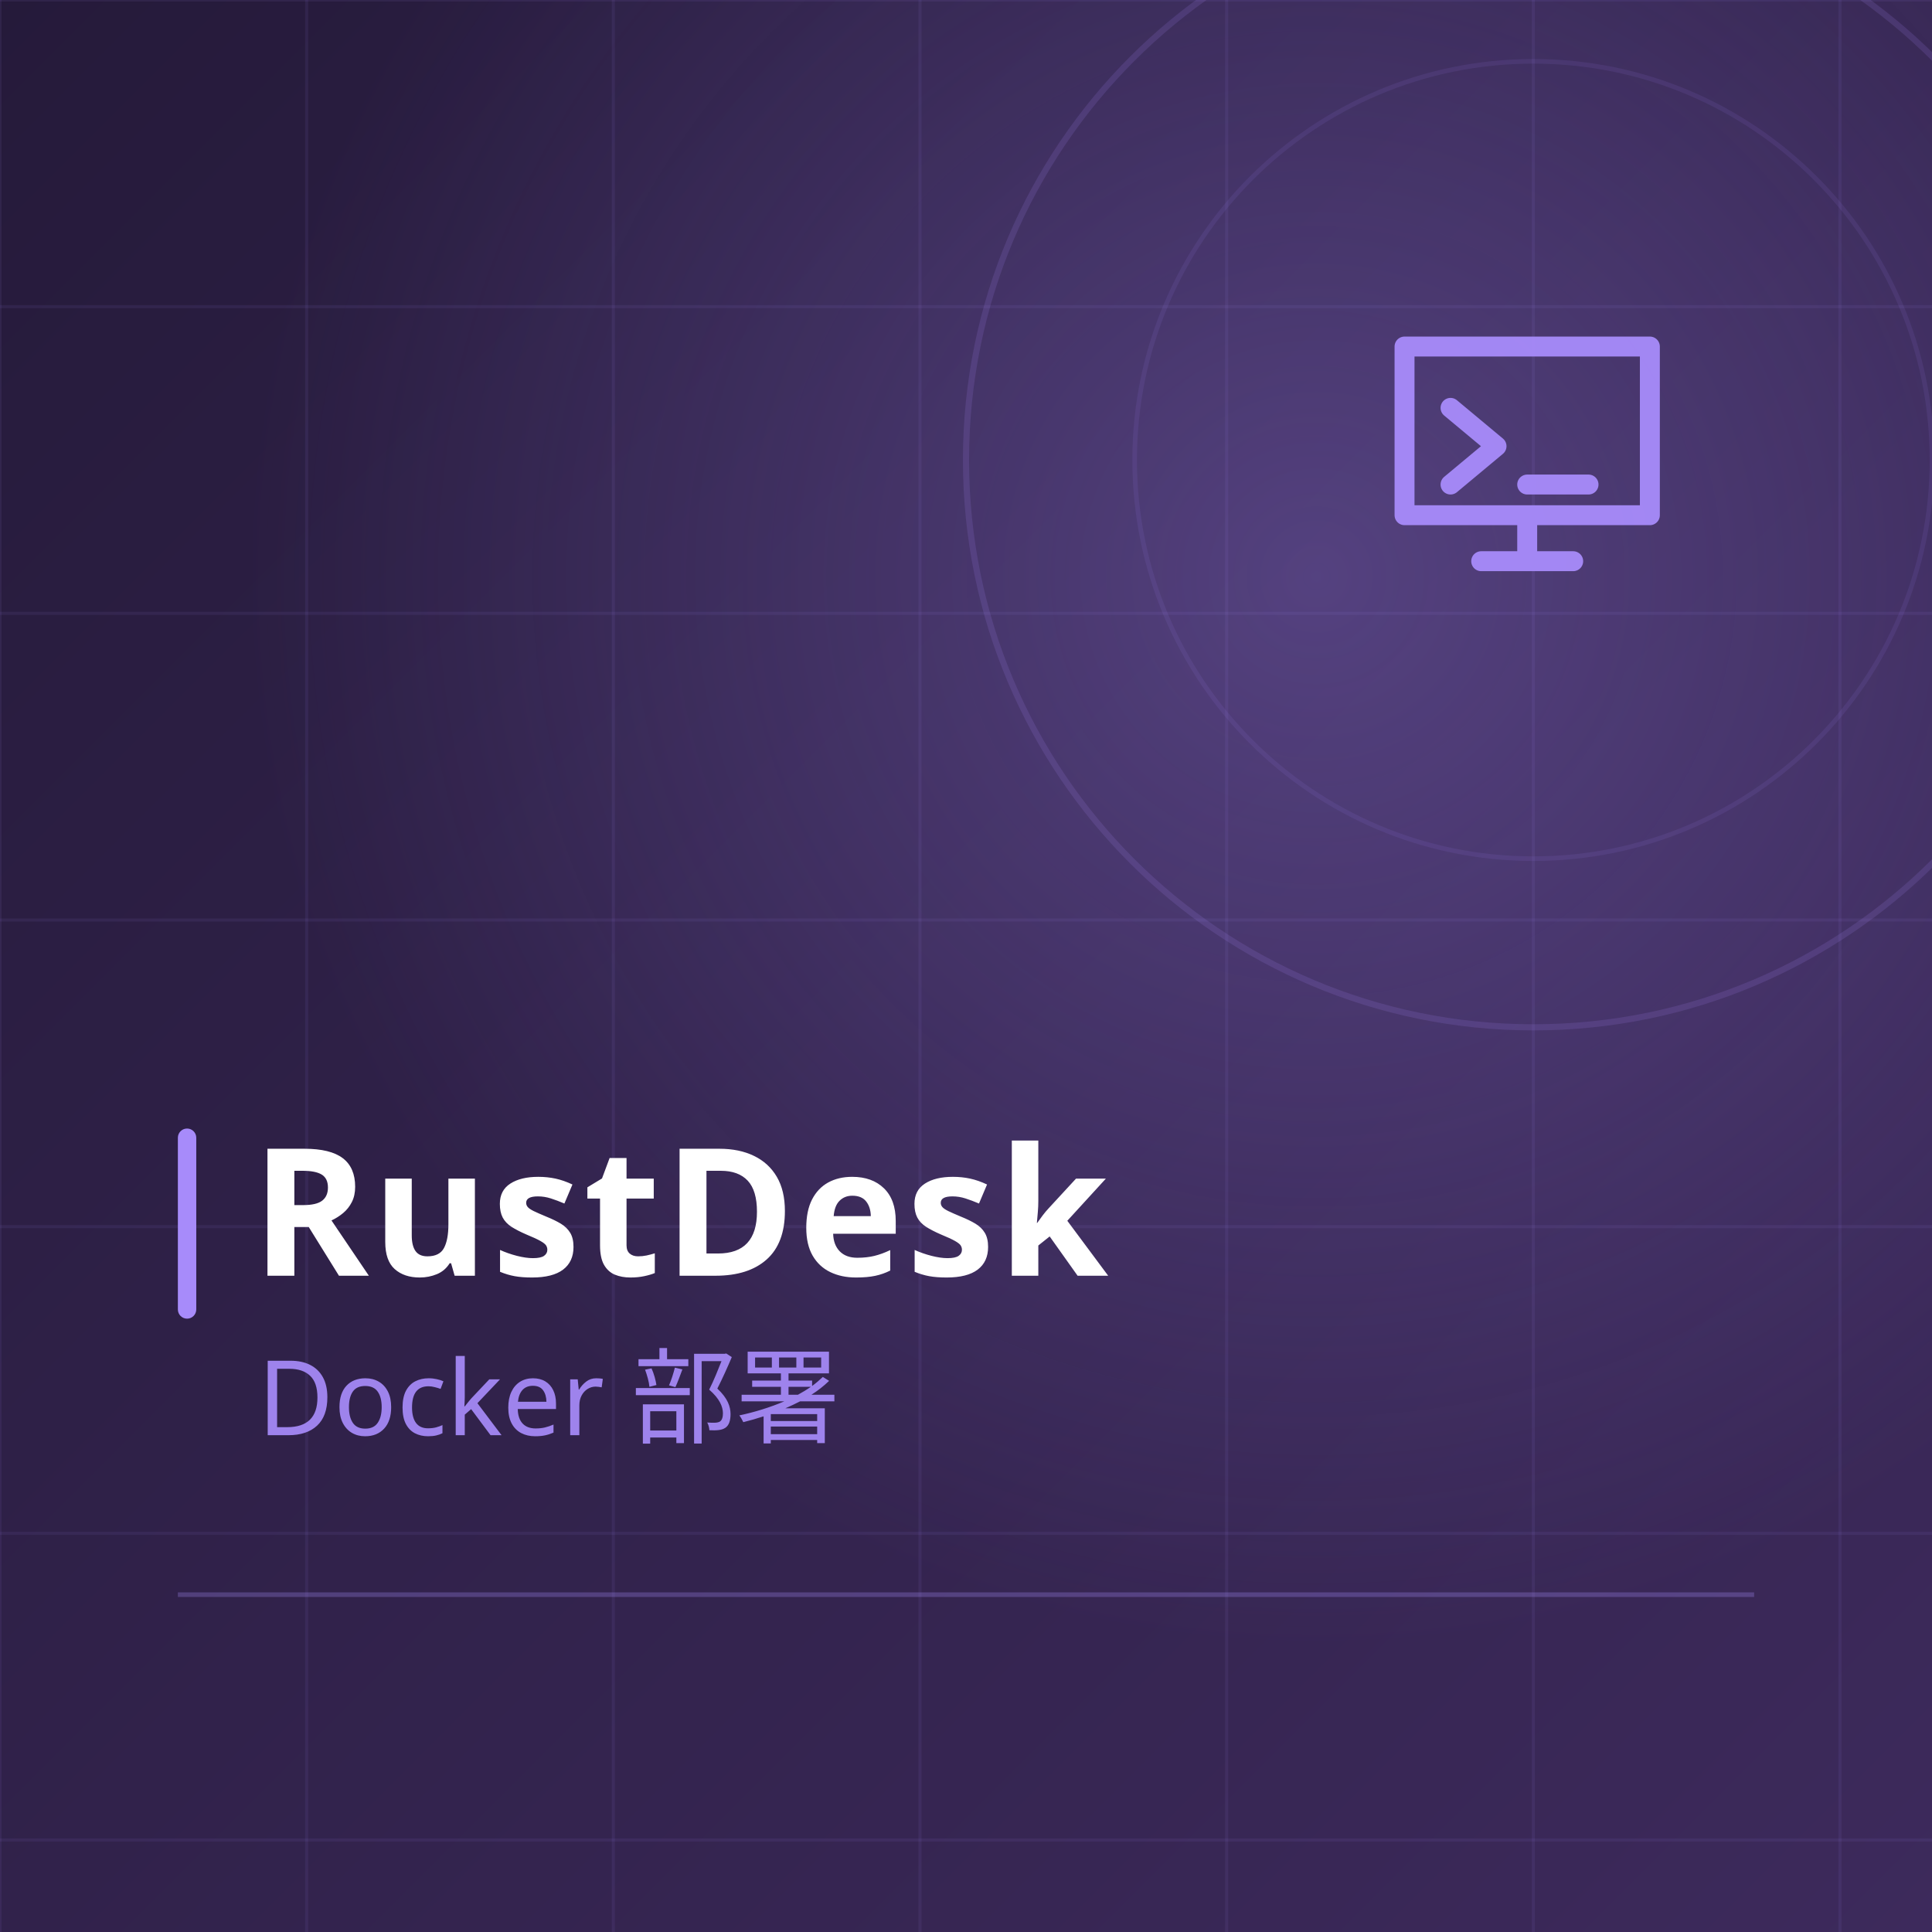
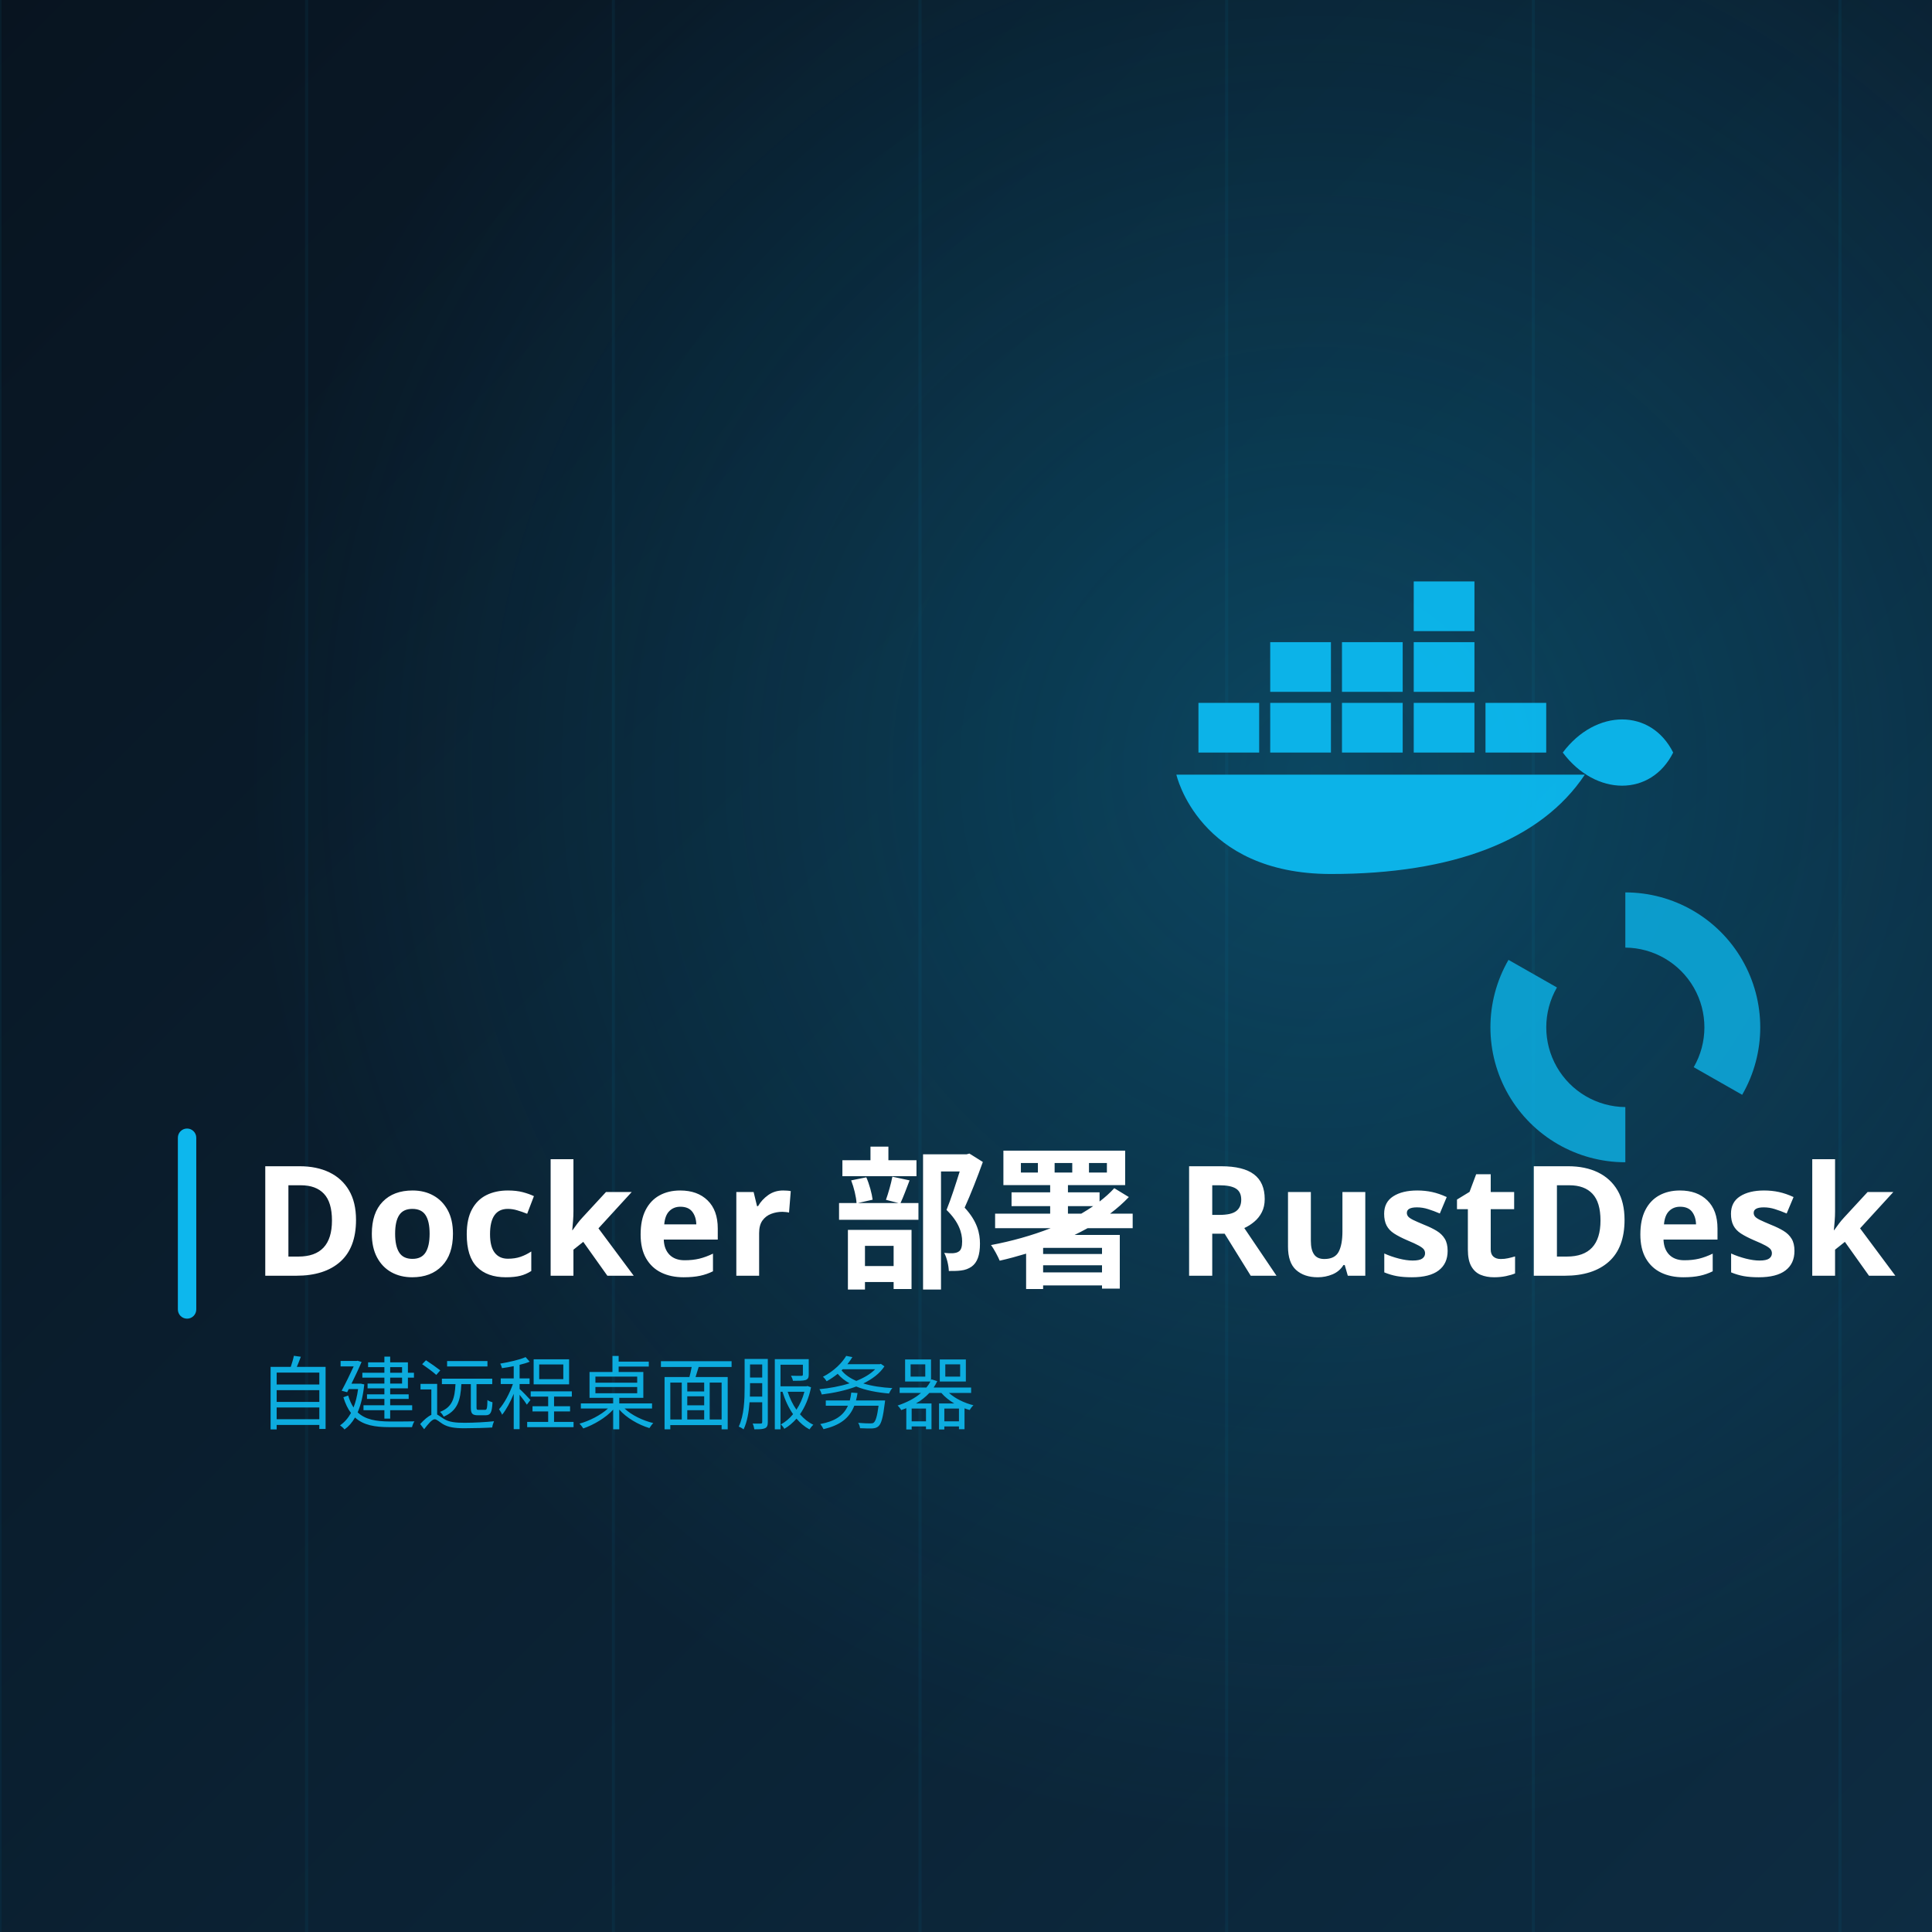
<svg xmlns="http://www.w3.org/2000/svg" width="630" height="630" viewBox="0 0 630 630" font-family="Microsoft YaHei, PingFang SC, sans-serif">
  <defs>
    <linearGradient id="bg" x1="0" y1="0" x2="1" y2="1">
-       <stop offset="0%" stop-color="#251a3a" />
-       <stop offset="100%" stop-color="#3d2a5c" />
+       <stop offset="0%" stop-color="#081420" />
+       <stop offset="100%" stop-color="#0d2c42" />
    </linearGradient>
-     <radialGradient id="glow" cx="68%" cy="30%" r="55%">
-       <stop offset="0%" stop-color="#a78bfa" stop-opacity="0.30" />
-       <stop offset="100%" stop-color="#a78bfa" stop-opacity="0" />
+     <radialGradient id="glow" cx="68%" cy="40%" r="55%">
+       <stop offset="0%" stop-color="#0db7ed" stop-opacity="0.25" />
+       <stop offset="100%" stop-color="#0db7ed" stop-opacity="0" />
    </radialGradient>
  </defs>
  <rect width="630" height="630" fill="url(#bg)" />
  <rect width="630" height="630" fill="url(#glow)" />
-   <g stroke="#a78bfa" stroke-opacity="0.08" stroke-width="1">
+   <g stroke="#0db7ed" stroke-opacity="0.055" stroke-width="1">
    <line x1="0" y1="0" x2="0" y2="630" />
    <line x1="100" y1="0" x2="100" y2="630" />
    <line x1="200" y1="0" x2="200" y2="630" />
    <line x1="300" y1="0" x2="300" y2="630" />
    <line x1="400" y1="0" x2="400" y2="630" />
    <line x1="500" y1="0" x2="500" y2="630" />
    <line x1="600" y1="0" x2="600" y2="630" />
-     <line x1="0" y1="0" x2="630" y2="0" />
-     <line x1="0" y1="100" x2="630" y2="100" />
-     <line x1="0" y1="200" x2="630" y2="200" />
-     <line x1="0" y1="300" x2="630" y2="300" />
-     <line x1="0" y1="400" x2="630" y2="400" />
-     <line x1="0" y1="500" x2="630" y2="500" />
-     <line x1="0" y1="600" x2="630" y2="600" />
  </g>
-   <circle cx="500" cy="150" r="185" fill="none" stroke="#a78bfa" stroke-opacity="0.15" stroke-width="2" />
-   <circle cx="500" cy="150" r="130" fill="none" stroke="#a78bfa" stroke-opacity="0.10" stroke-width="1.5" />
-   <g transform="translate(438, 88) scale(2.5)" fill="none" stroke="#a78bfa" stroke-width="2.6" stroke-linecap="round" stroke-linejoin="round" opacity="0.95">
-     <path d="M8 10 H40 V32 H8 Z M18 38 H30 M24 32 V38 M14 18 L20 23 L14 28 M24 28 H32" />
+   <g transform="translate(380.00,173.40) scale(1.8)" opacity="0.96">
+     <g fill="#0db7ed">
+       <path d="M2 44 C2 44 6 62 30 62 C52 62 68 56 76 44 Z" />
+       <path d="M72 40 C78 32 88 32 92 40 C88 48 78 48 72 40 Z" />
+       <path d="M6 40 h11 v-9 h-11 z" />
+       <path d="M19 40 h11 v-9 h-11 z" />
+       <path d="M32 40 h11 v-9 h-11 z" />
+       <path d="M45 40 h11 v-9 h-11 z" />
+       <path d="M58 40 h11 v-9 h-11 z" />
+       <path d="M19 29 h11 v-9 h-11 z" />
+       <path d="M32 29 h11 v-9 h-11 z" />
+       <path d="M45 29 h11 v-9 h-11 z" />
+       <path d="M45 18 h11 v-9 h-11 z" />
+     </g>
  </g>
-   <g>
-     <rect x="58" y="368" width="6" height="62" fill="#a78bfa" rx="3" />
-     <text x="82" y="416" font-size="58" font-weight="bold" fill="#ffffff" letter-spacing="1">RustDesk</text>
-     <text x="84" y="468" font-size="34" fill="#a78bfa" opacity="0.92">Docker 部署</text>
+   <g transform="translate(480.00,285.00) scale(1)" opacity="0.78">
+     <g fill="#0db7ed">
+       <path d="M50 6 A44 44 0 0 1 88.1 72 L72.3 63 A26 26 0 0 0 50 24 Z" />
+       <path d="M50 94 A44 44 0 0 1 11.9 28 L27.7 37 A26 26 0 0 0 50 76 Z" />
+     </g>
  </g>
-   <line x1="58" y1="520" x2="572" y2="520" stroke="#a78bfa" stroke-opacity="0.28" stroke-width="1.5" />
+   <rect x="58" y="368" width="6" height="62" fill="#0db7ed" rx="3" />
+   <text x="82" y="416" font-size="50" font-weight="bold" fill="#ffffff">Docker 部署 RustDesk</text>
+   <text x="84" y="464" font-size="26" fill="#0db7ed" opacity="0.92">自建远程桌面服务器</text>
</svg>
